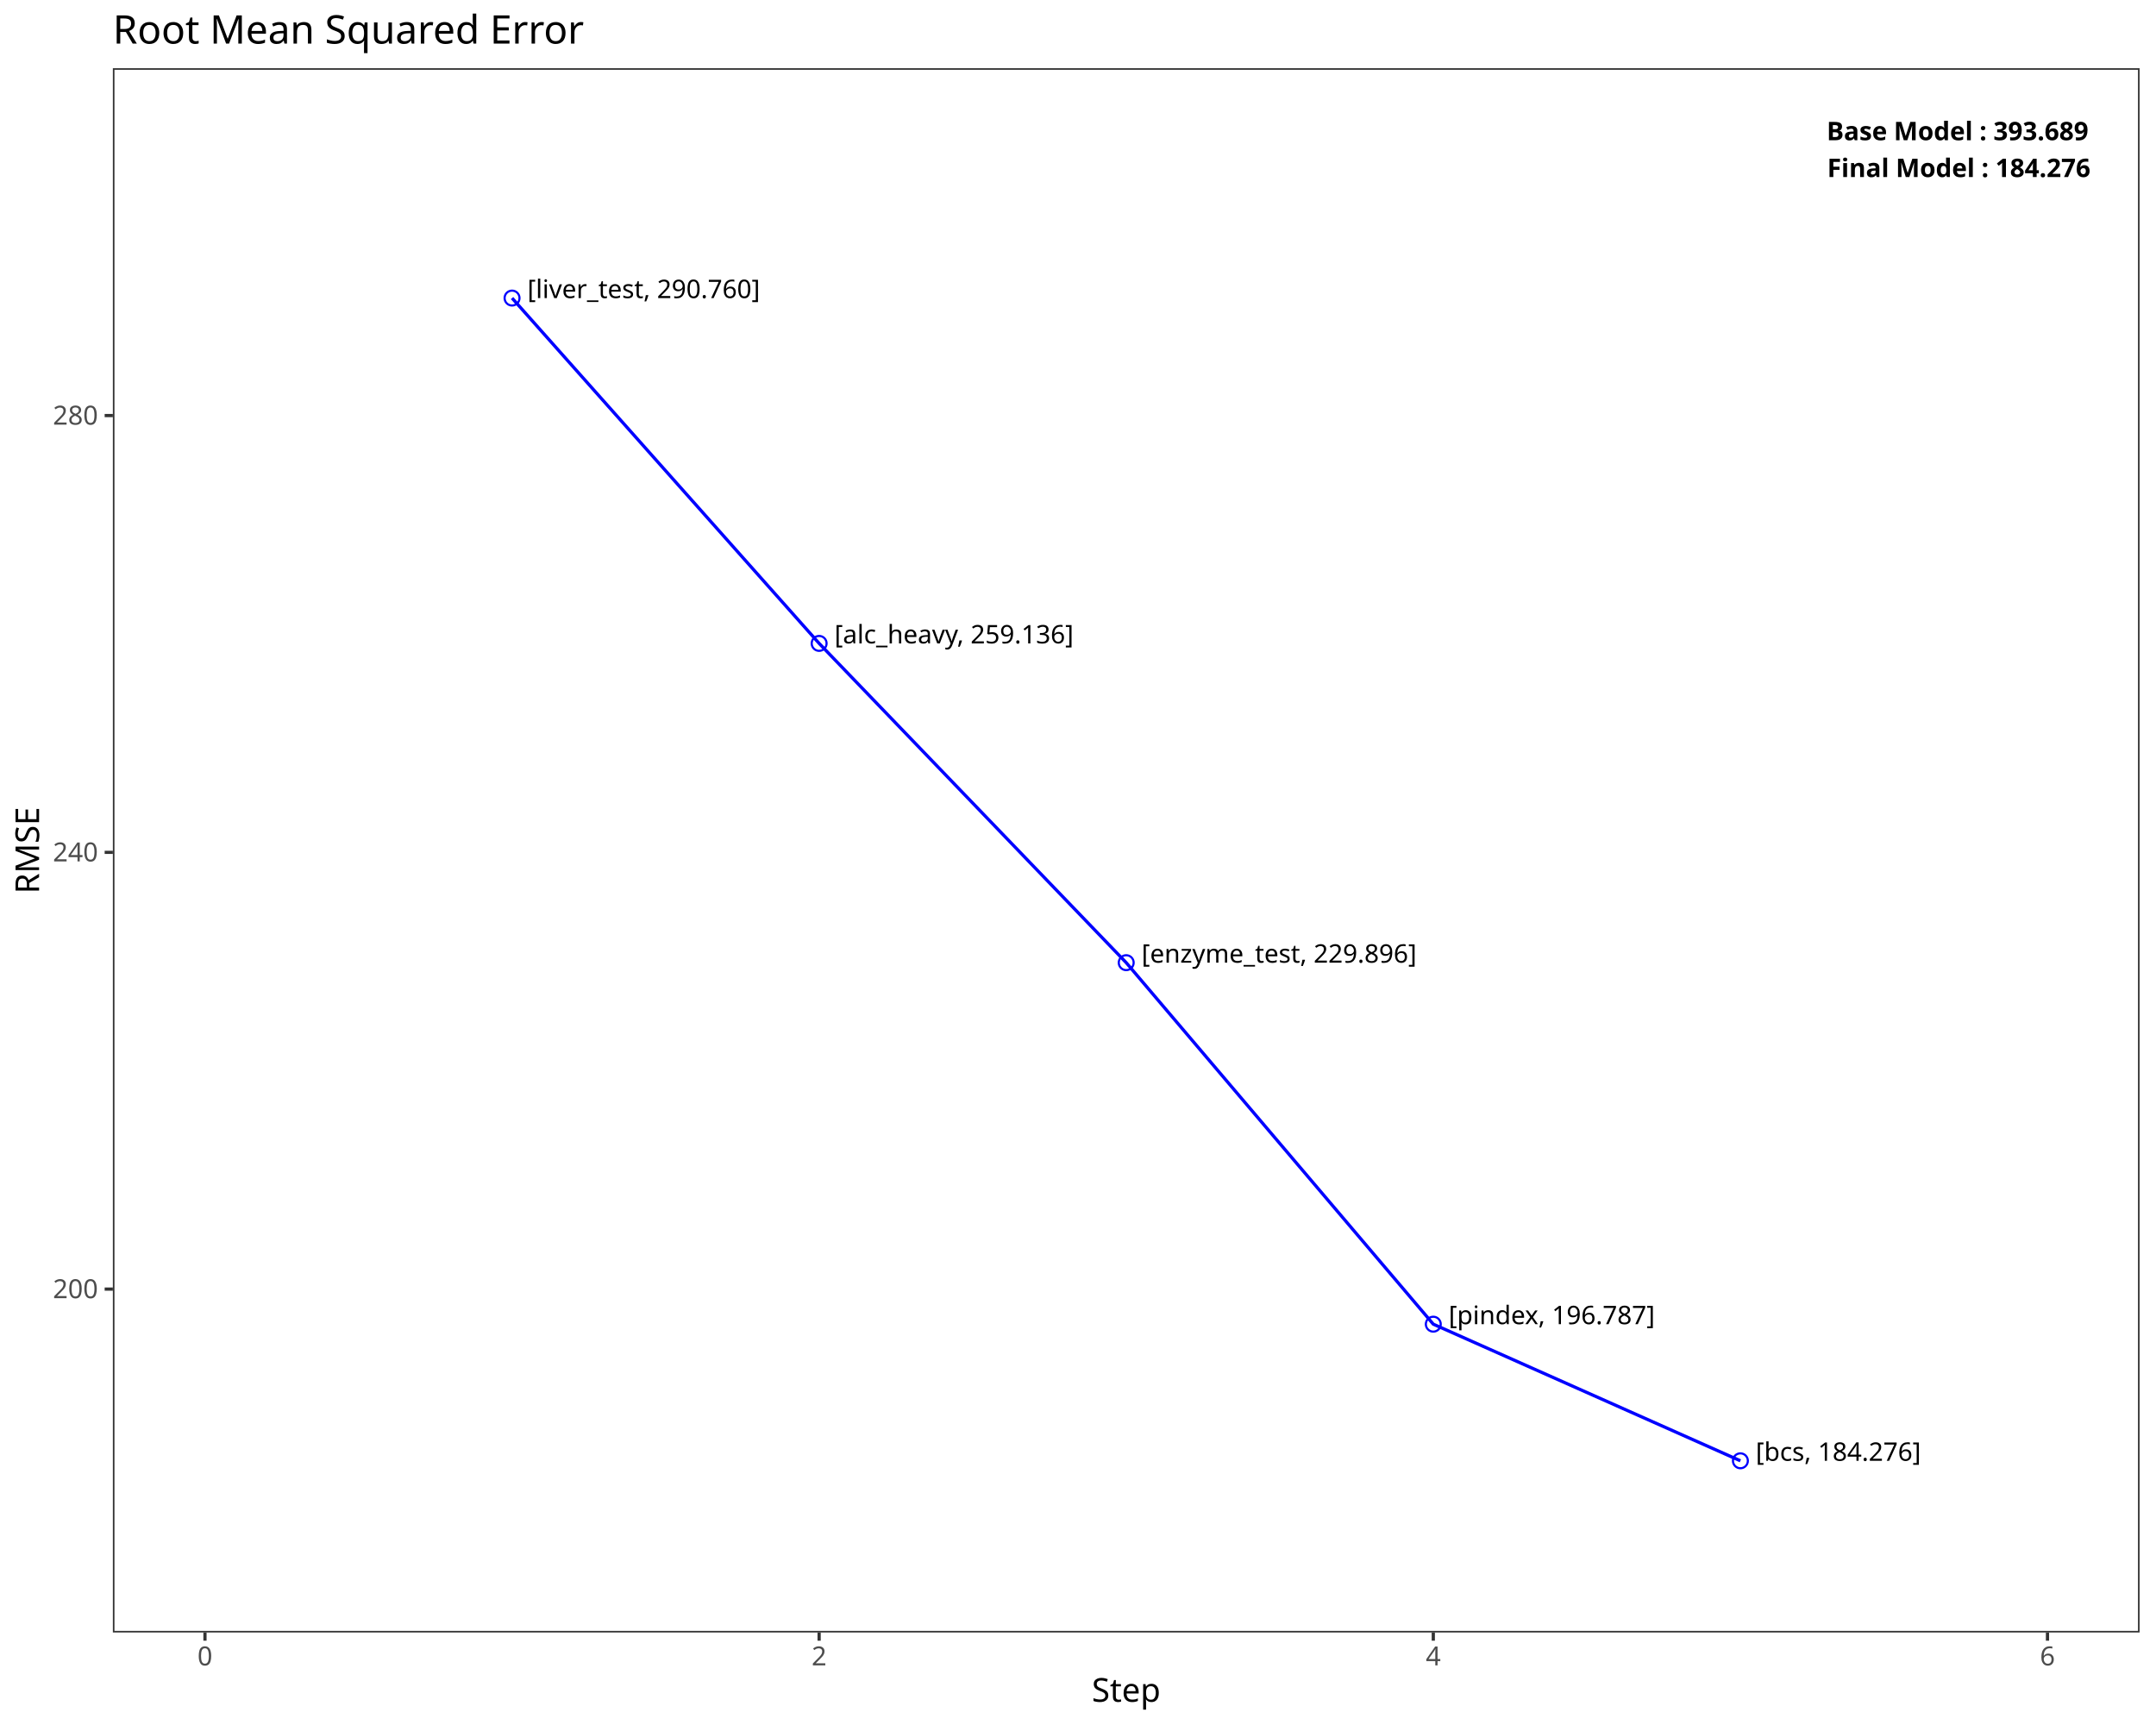
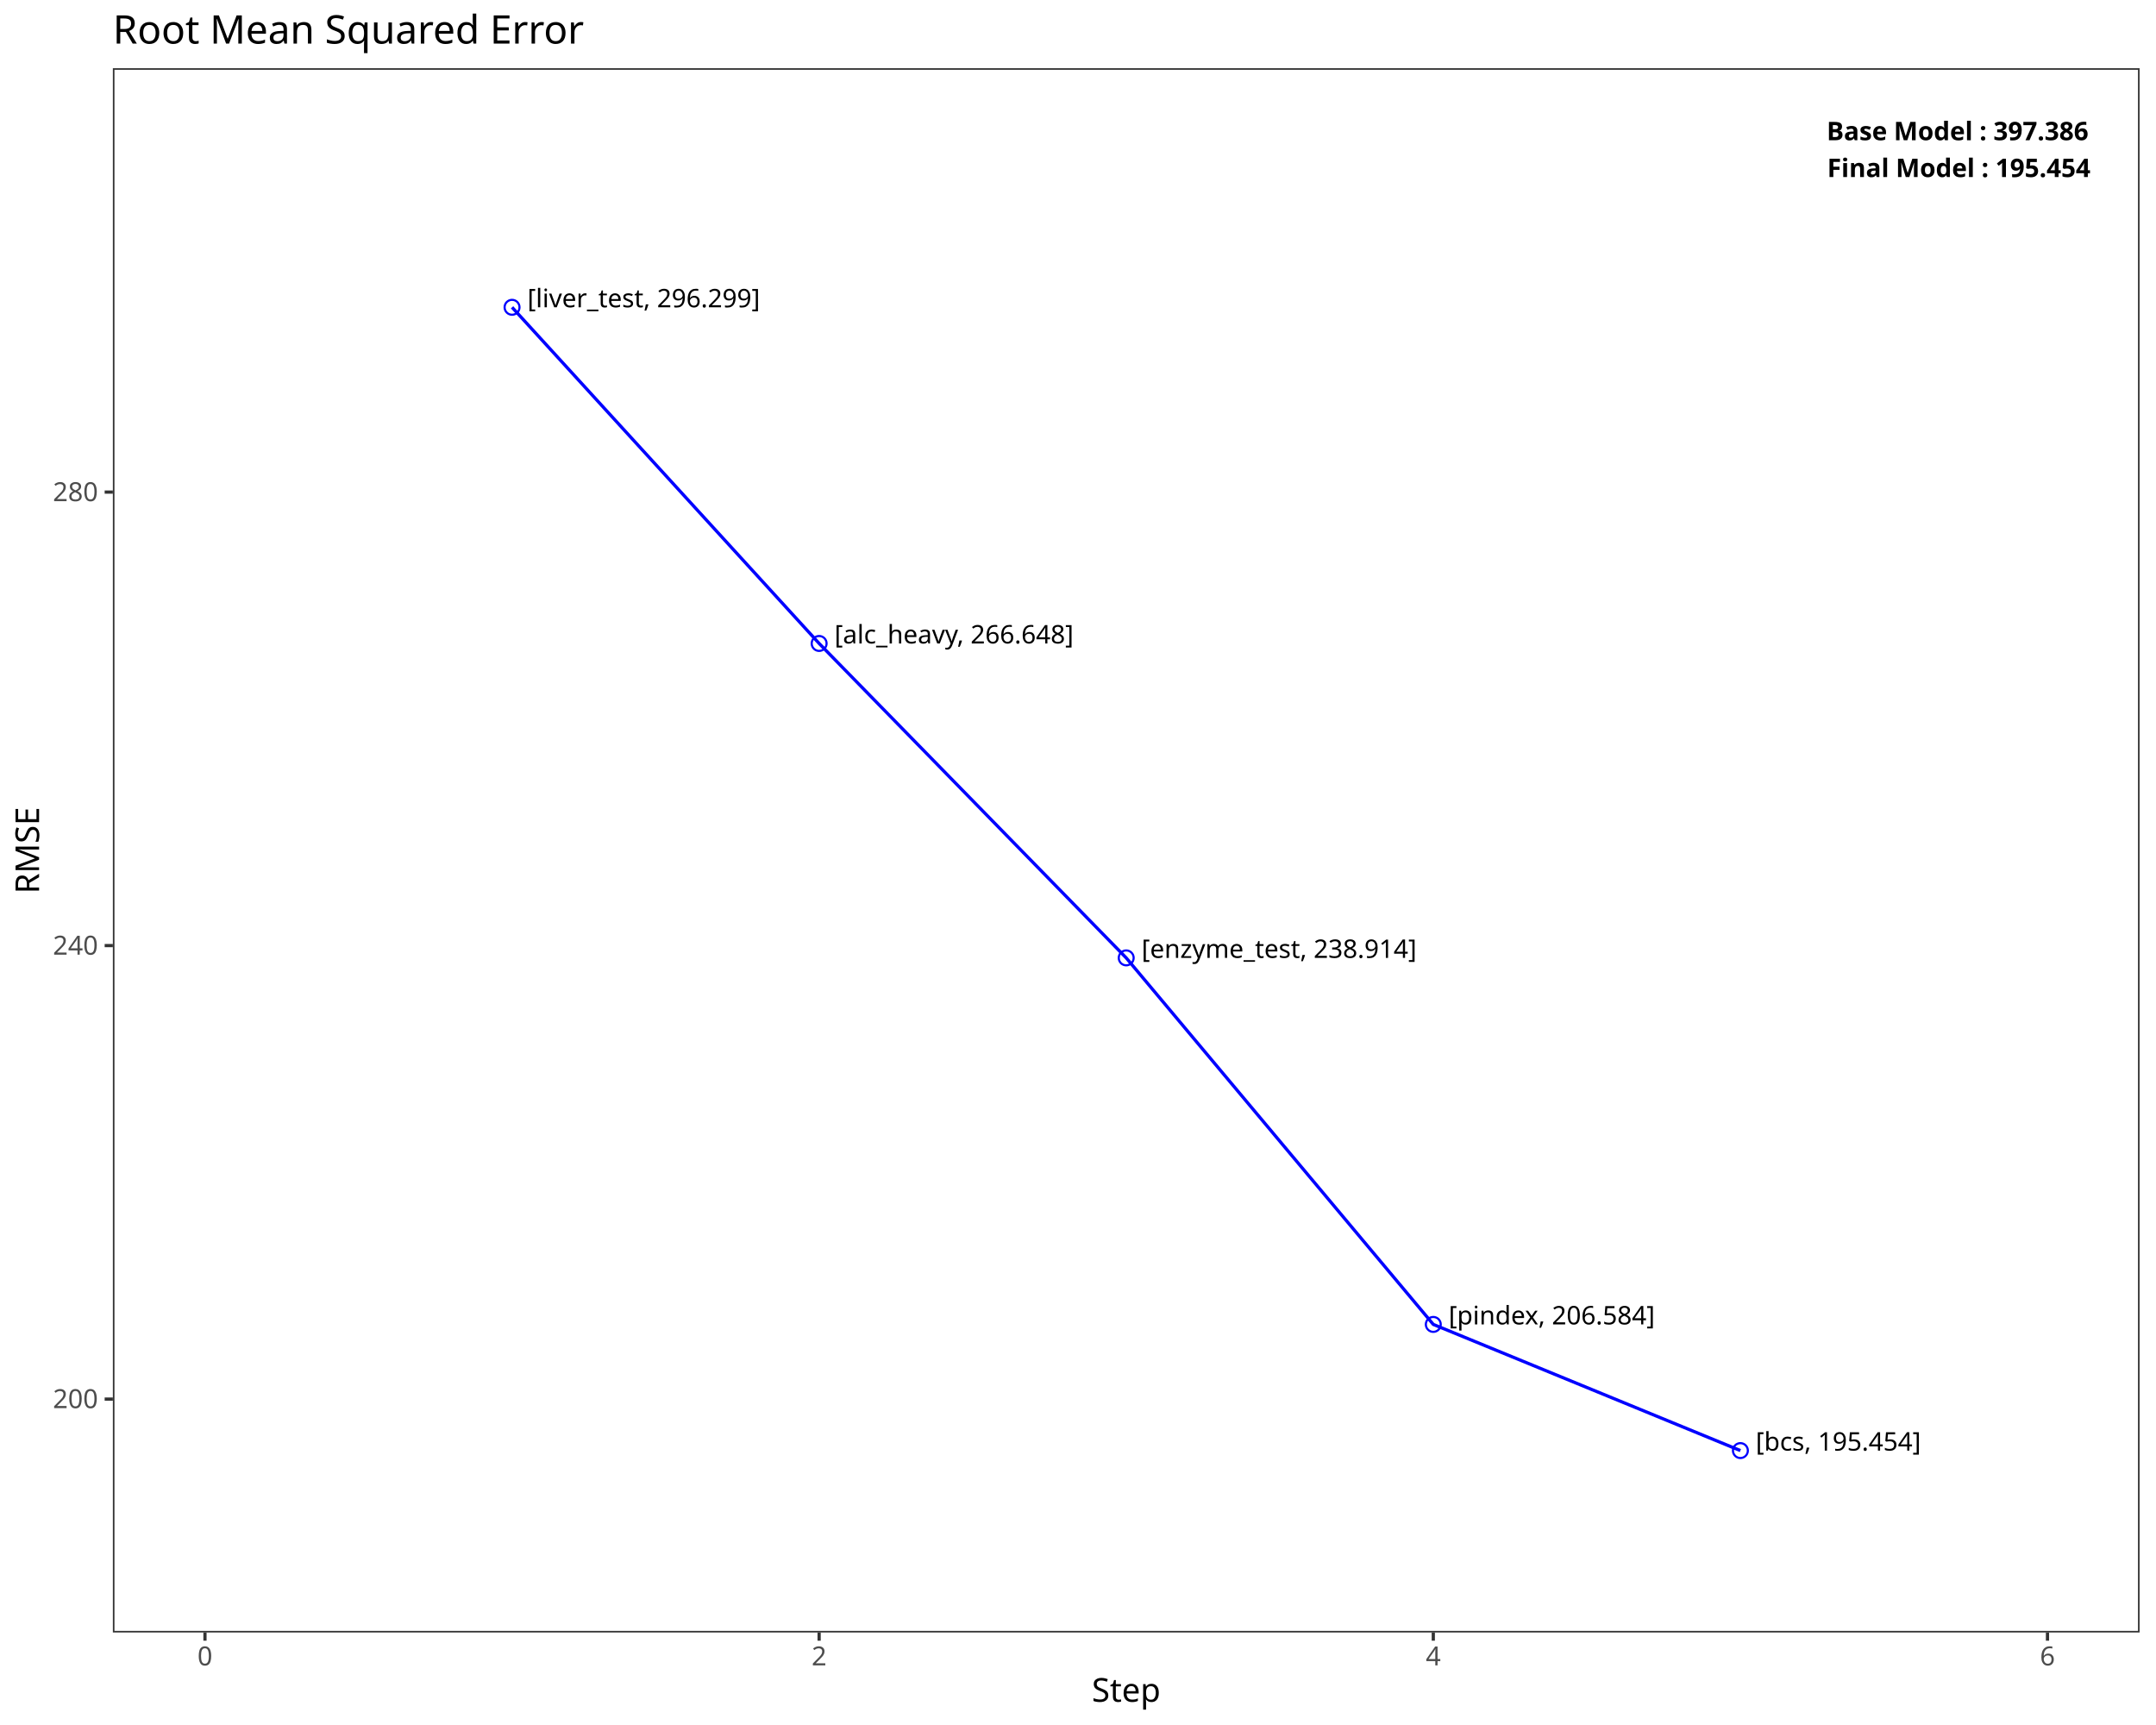
<svg xmlns="http://www.w3.org/2000/svg" class="svglite" data-engine-version="2.0" width="720.00pt" height="576.00pt" viewBox="0 0 720.00 576.00">
  <defs>
    <style type="text/css">
    .svglite line, .svglite polyline, .svglite polygon, .svglite path, .svglite rect, .svglite circle {
      fill: none;
      stroke: #000000;
      stroke-linecap: round;
      stroke-linejoin: round;
      stroke-miterlimit: 10.00;
    }
  </style>
  </defs>
  <rect width="100%" height="100%" style="stroke: none; fill: #FFFFFF;" />
  <defs>
    <clipPath id="cpMC4wMHw3MjAuMDB8MC4wMHw1NzYuMDA=">
      <rect x="0.00" y="0.00" width="720.00" height="576.00" />
    </clipPath>
  </defs>
  <g clip-path="url(#cpMC4wMHw3MjAuMDB8MC4wMHw1NzYuMDA=)">
    <rect x="0.00" y="0.00" width="720.00" height="576.00" style="stroke-width: 1.07; stroke: #FFFFFF; fill: #FFFFFF;" />
  </g>
  <defs>
    <clipPath id="cpMzcuNjl8NzE0LjUyfDIyLjc4fDU0NS4xMQ==">
      <rect x="37.69" y="22.78" width="676.83" height="522.33" />
    </clipPath>
  </defs>
  <g clip-path="url(#cpMzcuNjl8NzE0LjUyfDIyLjc4fDU0NS4xMQ==)">
    <rect x="37.69" y="22.78" width="676.83" height="522.33" style="stroke-width: 1.07; stroke: none; fill: #FFFFFF;" />
-     <polyline points="171.00,99.53 273.55,214.84 376.10,321.45 478.65,442.16 581.21,487.78 " style="stroke-width: 1.07; stroke: #0000FF; stroke-linecap: butt;" />
-     <circle cx="171.00" cy="99.53" r="2.49" style="stroke-width: 0.71; stroke: #0000FF;" />
-     <circle cx="273.55" cy="214.84" r="2.49" style="stroke-width: 0.71; stroke: #0000FF;" />
-     <circle cx="376.10" cy="321.45" r="2.49" style="stroke-width: 0.71; stroke: #0000FF;" />
-     <circle cx="478.65" cy="442.16" r="2.49" style="stroke-width: 0.71; stroke: #0000FF;" />
-     <circle cx="581.21" cy="487.78" r="2.49" style="stroke-width: 0.71; stroke: #0000FF;" />
-     <text x="176.13" y="99.53" style="font-size: 8.54px; font-family: sans;" textLength="74.50px" lengthAdjust="spacingAndGlyphs">[liver_test, 290.760]</text>
-     <text x="278.68" y="214.84" style="font-size: 8.54px; font-family: sans;" textLength="78.79px" lengthAdjust="spacingAndGlyphs">[alc_heavy, 259.136]</text>
-     <text x="381.23" y="321.45" style="font-size: 8.54px; font-family: sans;" textLength="88.75px" lengthAdjust="spacingAndGlyphs">[enzyme_test, 229.896]</text>
-     <text x="483.78" y="442.16" style="font-size: 8.54px; font-family: sans;" textLength="65.50px" lengthAdjust="spacingAndGlyphs">[pindex, 196.787]</text>
-     <text x="586.33" y="487.78" style="font-size: 8.54px; font-family: sans;" textLength="53.63px" lengthAdjust="spacingAndGlyphs">[bcs, 184.276]</text>
-     <text x="697.44" y="46.82" text-anchor="end" style="font-size: 8.54px; font-weight: bold; font-family: sans;" textLength="85.43px" lengthAdjust="spacingAndGlyphs">Base Model  : 393.689</text>
-     <text x="698.10" y="59.12" text-anchor="end" style="font-size: 8.54px; font-weight: bold; font-family: sans;" textLength="82.09px" lengthAdjust="spacingAndGlyphs">Final Model : 184.276</text>
+     <polyline points="171.00,102.61 273.55,214.86 376.10,319.85 478.65,442.24 581.21,484.37 " style="stroke-width: 1.07; stroke: #0000FF; stroke-linecap: butt;" />
+     <circle cx="171.00" cy="102.61" r="2.49" style="stroke-width: 0.71; stroke: #0000FF;" />
+     <circle cx="273.55" cy="214.86" r="2.49" style="stroke-width: 0.71; stroke: #0000FF;" />
+     <circle cx="376.10" cy="319.85" r="2.49" style="stroke-width: 0.71; stroke: #0000FF;" />
+     <circle cx="478.65" cy="442.24" r="2.49" style="stroke-width: 0.71; stroke: #0000FF;" />
+     <circle cx="581.21" cy="484.37" r="2.49" style="stroke-width: 0.71; stroke: #0000FF;" />
+     <text x="176.13" y="102.61" style="font-size: 8.54px; font-family: sans;" textLength="74.50px" lengthAdjust="spacingAndGlyphs">[liver_test, 296.299]</text>
+     <text x="278.68" y="214.86" style="font-size: 8.54px; font-family: sans;" textLength="78.79px" lengthAdjust="spacingAndGlyphs">[alc_heavy, 266.648]</text>
+     <text x="381.23" y="319.85" style="font-size: 8.54px; font-family: sans;" textLength="88.75px" lengthAdjust="spacingAndGlyphs">[enzyme_test, 238.914]</text>
+     <text x="483.78" y="442.24" style="font-size: 8.54px; font-family: sans;" textLength="65.50px" lengthAdjust="spacingAndGlyphs">[pindex, 206.584]</text>
+     <text x="586.33" y="484.37" style="font-size: 8.54px; font-family: sans;" textLength="53.63px" lengthAdjust="spacingAndGlyphs">[bcs, 195.454]</text>
+     <text x="697.44" y="46.82" text-anchor="end" style="font-size: 8.54px; font-weight: bold; font-family: sans;" textLength="85.43px" lengthAdjust="spacingAndGlyphs">Base Model  : 397.386</text>
+     <text x="698.10" y="59.12" text-anchor="end" style="font-size: 8.54px; font-weight: bold; font-family: sans;" textLength="82.09px" lengthAdjust="spacingAndGlyphs">Final Model : 195.454</text>
    <rect x="37.69" y="22.78" width="676.83" height="522.33" style="stroke-width: 1.07; stroke: #333333;" />
  </g>
  <g clip-path="url(#cpMC4wMHw3MjAuMDB8MC4wMHw1NzYuMDA=)">
-     <text x="32.76" y="433.48" text-anchor="end" style="font-size: 8.80px; fill: #4D4D4D; font-family: sans;" textLength="14.68px" lengthAdjust="spacingAndGlyphs">200</text>
-     <text x="32.76" y="287.63" text-anchor="end" style="font-size: 8.80px; fill: #4D4D4D; font-family: sans;" textLength="14.68px" lengthAdjust="spacingAndGlyphs">240</text>
-     <text x="32.76" y="141.79" text-anchor="end" style="font-size: 8.80px; fill: #4D4D4D; font-family: sans;" textLength="14.68px" lengthAdjust="spacingAndGlyphs">280</text>
-     <polyline points="34.95,430.45 37.69,430.45 " style="stroke-width: 1.07; stroke: #333333; stroke-linecap: butt;" />
-     <polyline points="34.95,284.61 37.69,284.61 " style="stroke-width: 1.07; stroke: #333333; stroke-linecap: butt;" />
-     <polyline points="34.95,138.76 37.69,138.76 " style="stroke-width: 1.07; stroke: #333333; stroke-linecap: butt;" />
+     <text x="32.76" y="470.19" text-anchor="end" style="font-size: 8.80px; fill: #4D4D4D; font-family: sans;" textLength="14.68px" lengthAdjust="spacingAndGlyphs">200</text>
+     <text x="32.76" y="318.77" text-anchor="end" style="font-size: 8.80px; fill: #4D4D4D; font-family: sans;" textLength="14.68px" lengthAdjust="spacingAndGlyphs">240</text>
+     <text x="32.76" y="167.34" text-anchor="end" style="font-size: 8.80px; fill: #4D4D4D; font-family: sans;" textLength="14.68px" lengthAdjust="spacingAndGlyphs">280</text>
+     <polyline points="34.95,467.17 37.69,467.17 " style="stroke-width: 1.07; stroke: #333333; stroke-linecap: butt;" />
+     <polyline points="34.95,315.74 37.69,315.74 " style="stroke-width: 1.07; stroke: #333333; stroke-linecap: butt;" />
+     <polyline points="34.95,164.31 37.69,164.31 " style="stroke-width: 1.07; stroke: #333333; stroke-linecap: butt;" />
    <polyline points="68.45,547.85 68.45,545.11 " style="stroke-width: 1.07; stroke: #333333; stroke-linecap: butt;" />
    <polyline points="273.55,547.85 273.55,545.11 " style="stroke-width: 1.07; stroke: #333333; stroke-linecap: butt;" />
    <polyline points="478.65,547.85 478.65,545.11 " style="stroke-width: 1.07; stroke: #333333; stroke-linecap: butt;" />
    <polyline points="683.76,547.85 683.76,545.11 " style="stroke-width: 1.07; stroke: #333333; stroke-linecap: butt;" />
    <text x="68.45" y="556.10" text-anchor="middle" style="font-size: 8.80px; fill: #4D4D4D; font-family: sans;" textLength="4.89px" lengthAdjust="spacingAndGlyphs">0</text>
    <text x="273.55" y="556.10" text-anchor="middle" style="font-size: 8.80px; fill: #4D4D4D; font-family: sans;" textLength="4.89px" lengthAdjust="spacingAndGlyphs">2</text>
    <text x="478.65" y="556.10" text-anchor="middle" style="font-size: 8.80px; fill: #4D4D4D; font-family: sans;" textLength="4.89px" lengthAdjust="spacingAndGlyphs">4</text>
    <text x="683.76" y="556.10" text-anchor="middle" style="font-size: 8.80px; fill: #4D4D4D; font-family: sans;" textLength="4.89px" lengthAdjust="spacingAndGlyphs">6</text>
    <text x="376.10" y="568.24" text-anchor="middle" style="font-size: 11.00px; font-family: sans;" textLength="22.63px" lengthAdjust="spacingAndGlyphs">Step</text>
    <text transform="translate(13.05,283.95) rotate(-90)" text-anchor="middle" style="font-size: 11.00px; font-family: sans;" textLength="31.79px" lengthAdjust="spacingAndGlyphs">RMSE</text>
    <text x="37.69" y="14.56" style="font-size: 13.20px; font-family: sans;" textLength="151.16px" lengthAdjust="spacingAndGlyphs">Root Mean Squared Error</text>
  </g>
</svg>
